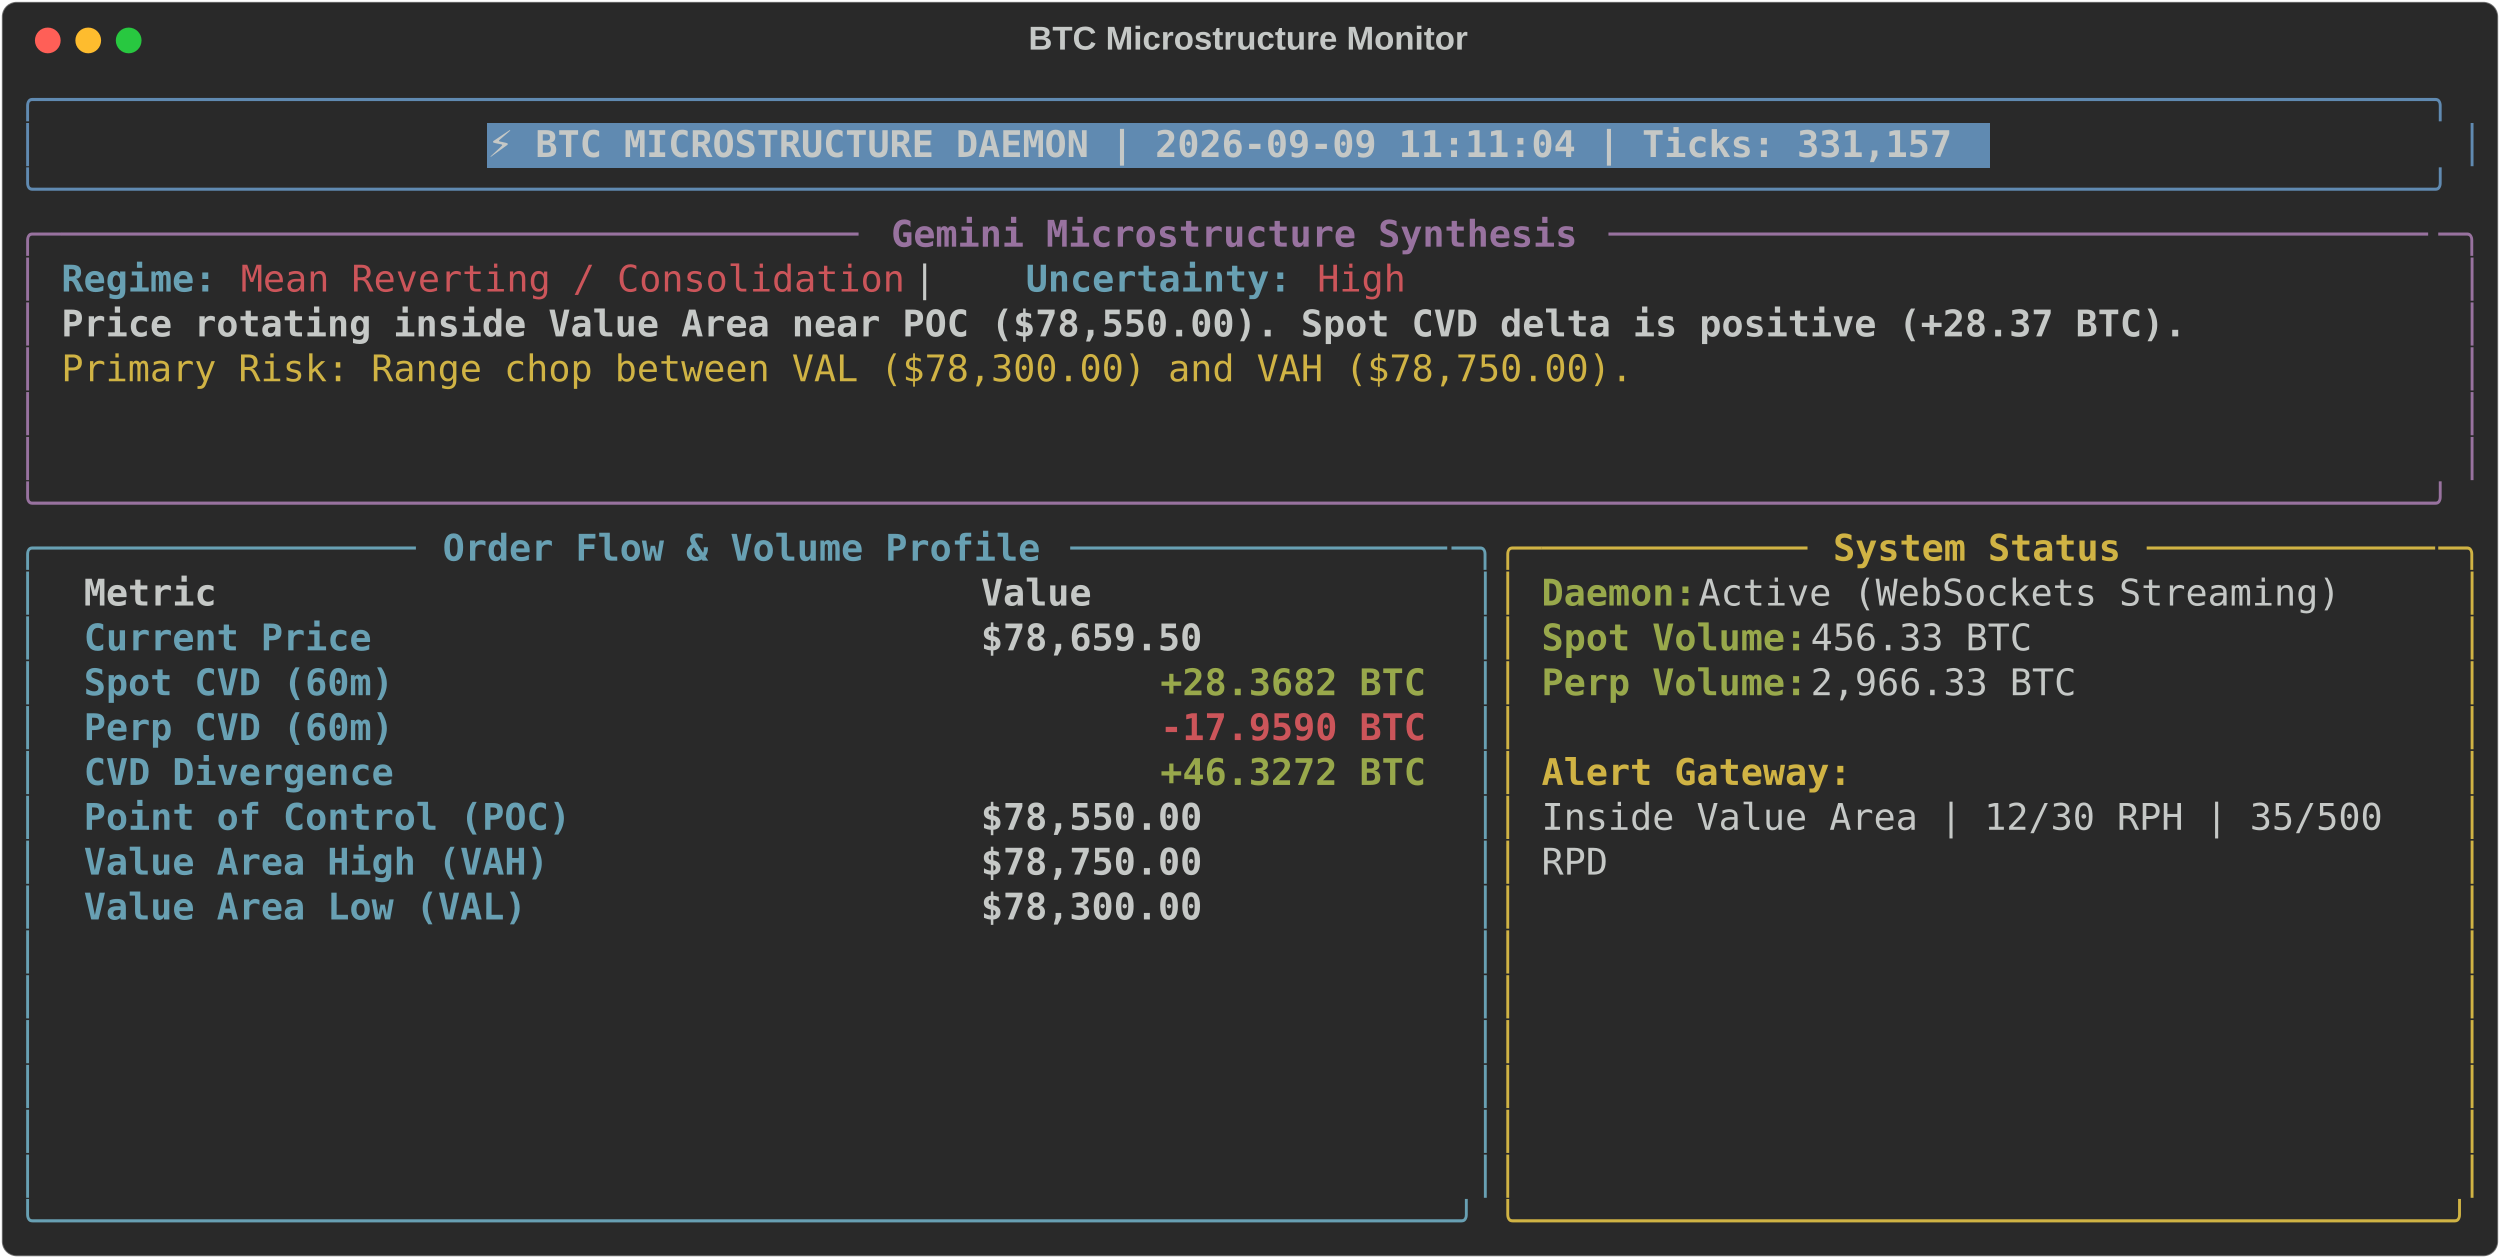
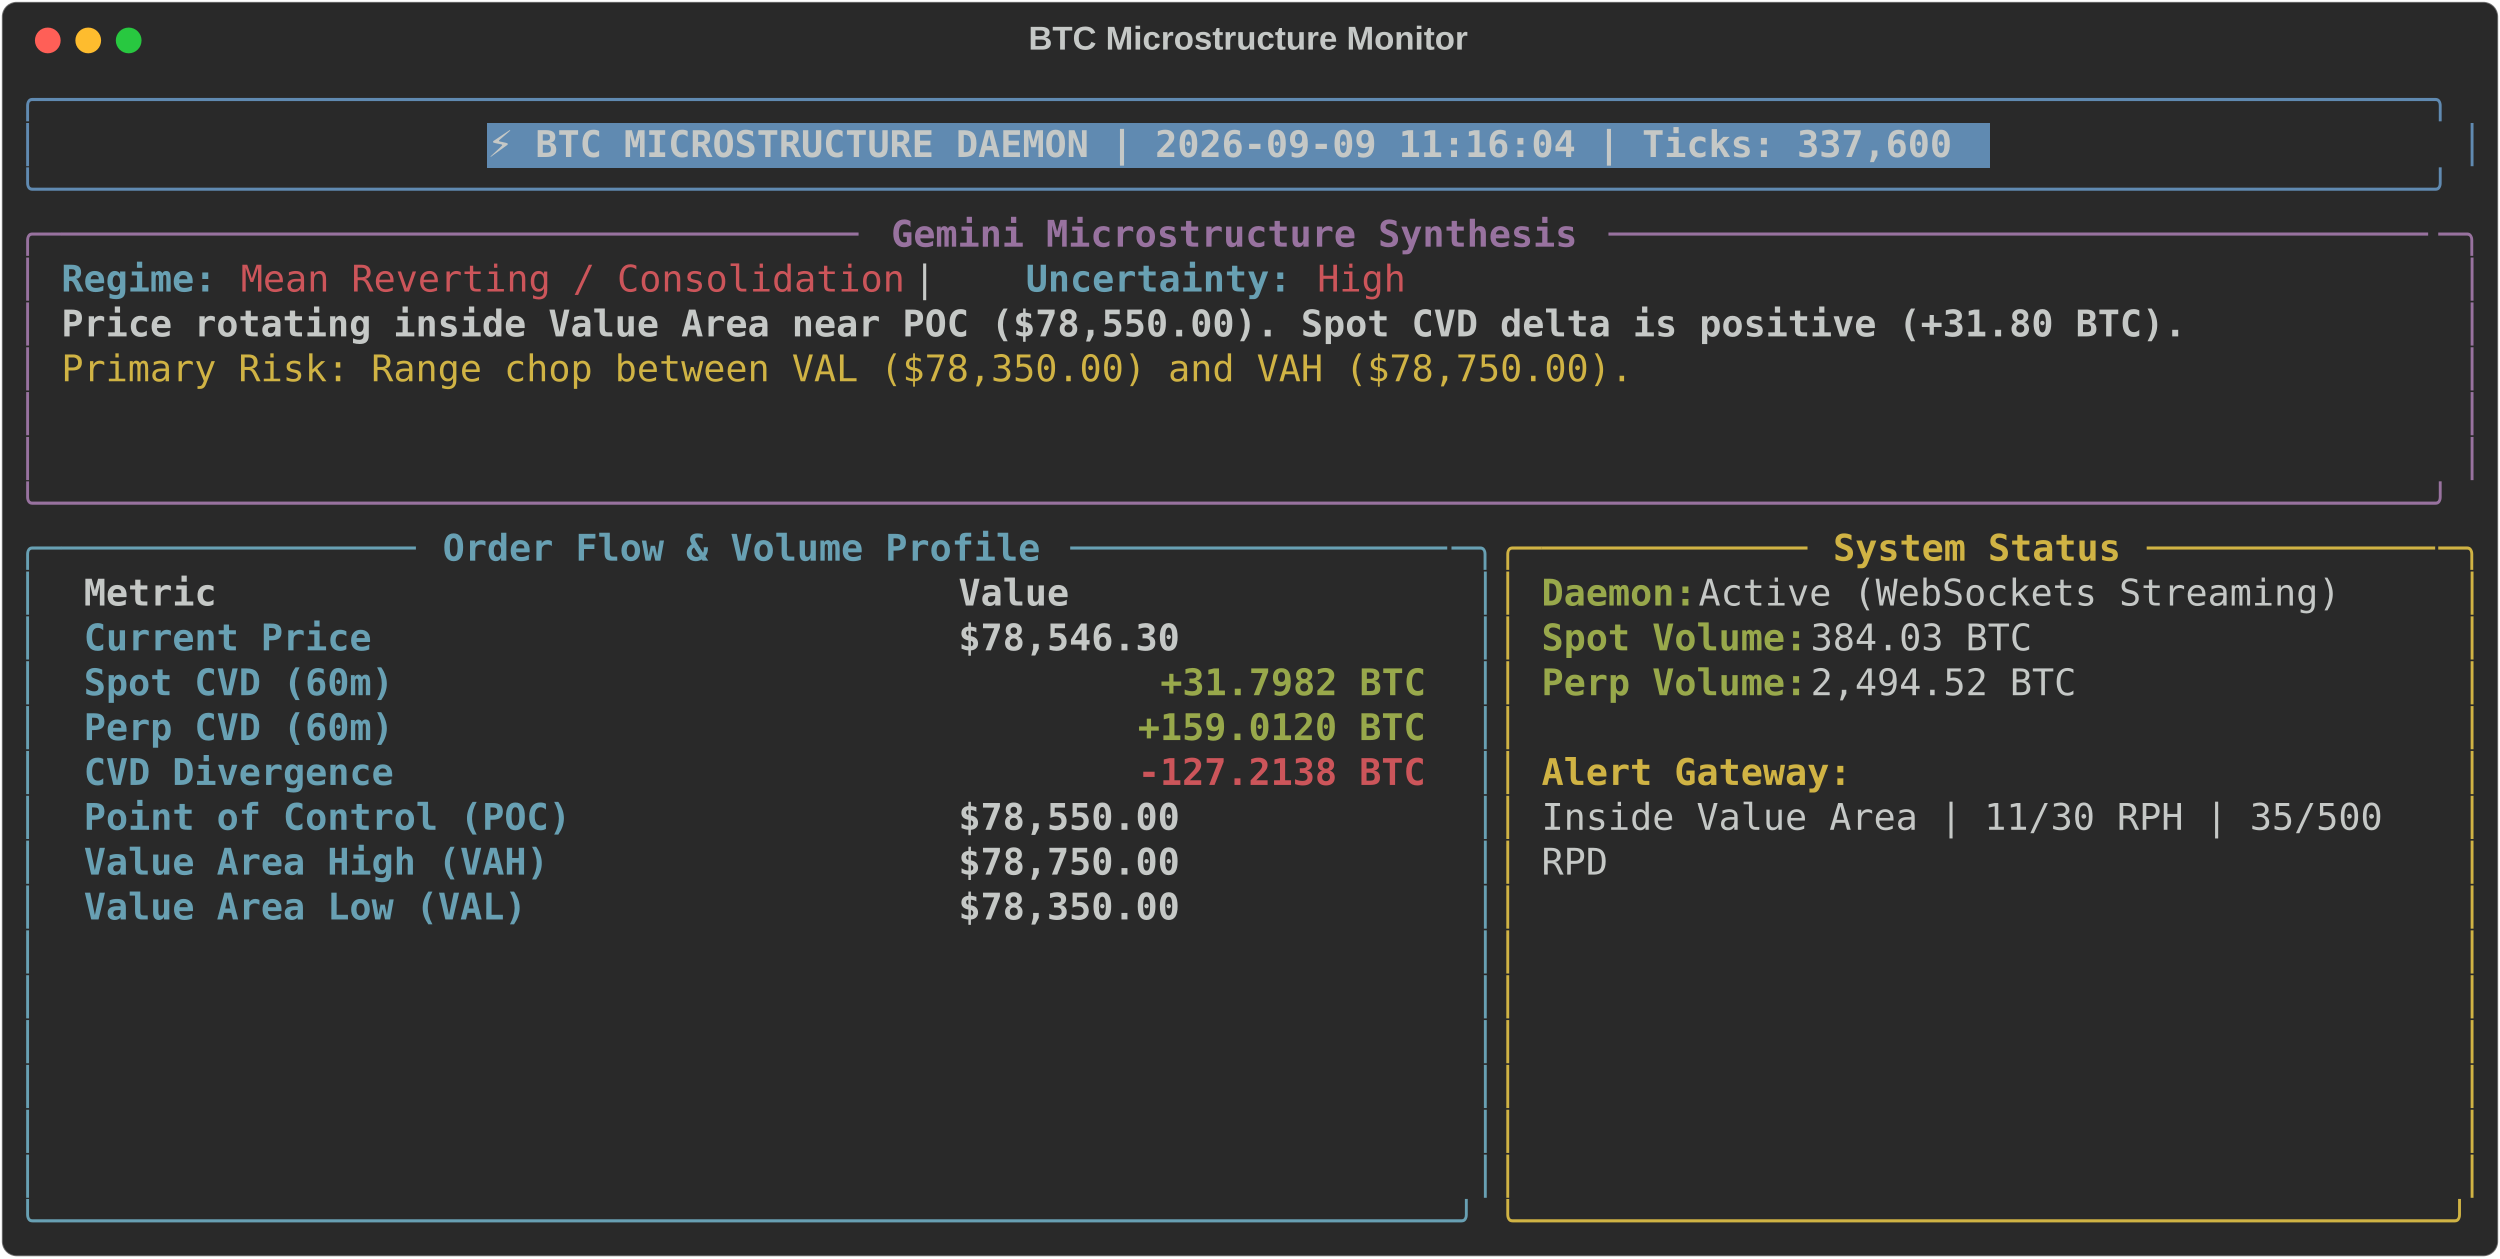
<svg xmlns="http://www.w3.org/2000/svg" class="rich-terminal" viewBox="0 0 1360 684.4">
  <style>

    @font-face {
        font-family: "Fira Code";
        src: local("FiraCode-Regular"),
                url("https://cdnjs.cloudflare.com/ajax/libs/firacode/6.2.0/woff2/FiraCode-Regular.woff2") format("woff2"),
                url("https://cdnjs.cloudflare.com/ajax/libs/firacode/6.2.0/woff/FiraCode-Regular.woff") format("woff");
        font-style: normal;
        font-weight: 400;
    }
    @font-face {
        font-family: "Fira Code";
        src: local("FiraCode-Bold"),
                url("https://cdnjs.cloudflare.com/ajax/libs/firacode/6.2.0/woff2/FiraCode-Bold.woff2") format("woff2"),
                url("https://cdnjs.cloudflare.com/ajax/libs/firacode/6.2.0/woff/FiraCode-Bold.woff") format("woff");
        font-style: bold;
        font-weight: 700;
    }

-     .terminal-297096239-matrix {
+     .terminal-1446270011-matrix {
        font-family: Fira Code, monospace;
        font-size: 20px;
        line-height: 24.4px;
        font-variant-east-asian: full-width;
    }

-     .terminal-297096239-title {
+     .terminal-1446270011-title {
        font-size: 18px;
        font-weight: bold;
        font-family: arial;
    }

-     .terminal-297096239-r1 { fill: #608ab1 }
- .terminal-297096239-r2 { fill: #c5c8c6 }
- .terminal-297096239-r3 { fill: #c5c8c6;font-weight: bold }
- .terminal-297096239-r4 { fill: #98729f }
- .terminal-297096239-r5 { fill: #98729f;font-weight: bold }
- .terminal-297096239-r6 { fill: #68a0b3;font-weight: bold }
- .terminal-297096239-r7 { fill: #cc555a }
- .terminal-297096239-r8 { fill: #d0b344 }
- .terminal-297096239-r9 { fill: #68a0b3 }
- .terminal-297096239-r10 { fill: #d0b344;font-weight: bold }
- .terminal-297096239-r11 { fill: #98a84b;font-weight: bold }
- .terminal-297096239-r12 { fill: #cc555a;font-weight: bold }
+     .terminal-1446270011-r1 { fill: #608ab1 }
+ .terminal-1446270011-r2 { fill: #c5c8c6 }
+ .terminal-1446270011-r3 { fill: #c5c8c6;font-weight: bold }
+ .terminal-1446270011-r4 { fill: #98729f }
+ .terminal-1446270011-r5 { fill: #98729f;font-weight: bold }
+ .terminal-1446270011-r6 { fill: #68a0b3;font-weight: bold }
+ .terminal-1446270011-r7 { fill: #cc555a }
+ .terminal-1446270011-r8 { fill: #d0b344 }
+ .terminal-1446270011-r9 { fill: #68a0b3 }
+ .terminal-1446270011-r10 { fill: #d0b344;font-weight: bold }
+ .terminal-1446270011-r11 { fill: #98a84b;font-weight: bold }
+ .terminal-1446270011-r12 { fill: #cc555a;font-weight: bold }
    </style>
  <defs>
-     <clipPath id="terminal-297096239-clip-terminal">
+     <clipPath id="terminal-1446270011-clip-terminal">
      <rect x="0" y="0" width="1341.0" height="633.4" />
    </clipPath>
-     <clipPath id="terminal-297096239-line-0">
+     <clipPath id="terminal-1446270011-line-0">
      <rect x="0" y="1.5" width="1342" height="24.65" />
    </clipPath>
-     <clipPath id="terminal-297096239-line-1">
+     <clipPath id="terminal-1446270011-line-1">
      <rect x="0" y="25.9" width="1342" height="24.65" />
    </clipPath>
-     <clipPath id="terminal-297096239-line-2">
+     <clipPath id="terminal-1446270011-line-2">
      <rect x="0" y="50.3" width="1342" height="24.65" />
    </clipPath>
-     <clipPath id="terminal-297096239-line-3">
+     <clipPath id="terminal-1446270011-line-3">
      <rect x="0" y="74.7" width="1342" height="24.65" />
    </clipPath>
-     <clipPath id="terminal-297096239-line-4">
+     <clipPath id="terminal-1446270011-line-4">
      <rect x="0" y="99.1" width="1342" height="24.65" />
    </clipPath>
-     <clipPath id="terminal-297096239-line-5">
+     <clipPath id="terminal-1446270011-line-5">
      <rect x="0" y="123.5" width="1342" height="24.65" />
    </clipPath>
-     <clipPath id="terminal-297096239-line-6">
+     <clipPath id="terminal-1446270011-line-6">
      <rect x="0" y="147.9" width="1342" height="24.65" />
    </clipPath>
-     <clipPath id="terminal-297096239-line-7">
+     <clipPath id="terminal-1446270011-line-7">
      <rect x="0" y="172.3" width="1342" height="24.65" />
    </clipPath>
-     <clipPath id="terminal-297096239-line-8">
+     <clipPath id="terminal-1446270011-line-8">
      <rect x="0" y="196.7" width="1342" height="24.65" />
    </clipPath>
-     <clipPath id="terminal-297096239-line-9">
+     <clipPath id="terminal-1446270011-line-9">
      <rect x="0" y="221.1" width="1342" height="24.65" />
    </clipPath>
-     <clipPath id="terminal-297096239-line-10">
+     <clipPath id="terminal-1446270011-line-10">
      <rect x="0" y="245.5" width="1342" height="24.65" />
    </clipPath>
-     <clipPath id="terminal-297096239-line-11">
+     <clipPath id="terminal-1446270011-line-11">
      <rect x="0" y="269.9" width="1342" height="24.65" />
    </clipPath>
-     <clipPath id="terminal-297096239-line-12">
+     <clipPath id="terminal-1446270011-line-12">
      <rect x="0" y="294.3" width="1342" height="24.65" />
    </clipPath>
-     <clipPath id="terminal-297096239-line-13">
+     <clipPath id="terminal-1446270011-line-13">
      <rect x="0" y="318.7" width="1342" height="24.65" />
    </clipPath>
-     <clipPath id="terminal-297096239-line-14">
+     <clipPath id="terminal-1446270011-line-14">
      <rect x="0" y="343.1" width="1342" height="24.65" />
    </clipPath>
-     <clipPath id="terminal-297096239-line-15">
+     <clipPath id="terminal-1446270011-line-15">
      <rect x="0" y="367.5" width="1342" height="24.65" />
    </clipPath>
-     <clipPath id="terminal-297096239-line-16">
+     <clipPath id="terminal-1446270011-line-16">
      <rect x="0" y="391.9" width="1342" height="24.65" />
    </clipPath>
-     <clipPath id="terminal-297096239-line-17">
+     <clipPath id="terminal-1446270011-line-17">
      <rect x="0" y="416.3" width="1342" height="24.65" />
    </clipPath>
-     <clipPath id="terminal-297096239-line-18">
+     <clipPath id="terminal-1446270011-line-18">
      <rect x="0" y="440.7" width="1342" height="24.65" />
    </clipPath>
-     <clipPath id="terminal-297096239-line-19">
+     <clipPath id="terminal-1446270011-line-19">
      <rect x="0" y="465.1" width="1342" height="24.65" />
    </clipPath>
-     <clipPath id="terminal-297096239-line-20">
+     <clipPath id="terminal-1446270011-line-20">
      <rect x="0" y="489.5" width="1342" height="24.65" />
    </clipPath>
-     <clipPath id="terminal-297096239-line-21">
+     <clipPath id="terminal-1446270011-line-21">
      <rect x="0" y="513.9" width="1342" height="24.65" />
    </clipPath>
-     <clipPath id="terminal-297096239-line-22">
+     <clipPath id="terminal-1446270011-line-22">
      <rect x="0" y="538.3" width="1342" height="24.65" />
    </clipPath>
-     <clipPath id="terminal-297096239-line-23">
+     <clipPath id="terminal-1446270011-line-23">
      <rect x="0" y="562.7" width="1342" height="24.65" />
    </clipPath>
-     <clipPath id="terminal-297096239-line-24">
+     <clipPath id="terminal-1446270011-line-24">
      <rect x="0" y="587.1" width="1342" height="24.65" />
    </clipPath>
  </defs>
  <rect fill="#292929" stroke="rgba(255,255,255,0.35)" stroke-width="1" x="1" y="1" width="1358" height="682.4" rx="8" />
-   <text class="terminal-297096239-title" fill="#c5c8c6" text-anchor="middle" x="679" y="27">BTC Microstructure Monitor</text>
+   <text class="terminal-1446270011-title" fill="#c5c8c6" text-anchor="middle" x="679" y="27">BTC Microstructure Monitor</text>
  <g transform="translate(26,22)">
    <circle cx="0" cy="0" r="7" fill="#ff5f57" />
    <circle cx="22" cy="0" r="7" fill="#febc2e" />
    <circle cx="44" cy="0" r="7" fill="#28c840" />
  </g>
-   <g transform="translate(9, 41)" clip-path="url(#terminal-297096239-clip-terminal)">
+   <g transform="translate(9, 41)" clip-path="url(#terminal-1446270011-clip-terminal)">
    <rect fill="#608ab1" x="256.2" y="25.9" width="817.4" height="24.65" shape-rendering="crispEdges" />
-     <g class="terminal-297096239-matrix">
-       <text class="terminal-297096239-r1" x="0" y="20" textLength="1342" clip-path="url(#terminal-297096239-line-0)">╭────────────────────────────────────────────────────────────────────────────────────────────────────────────╮</text>
-       <text class="terminal-297096239-r2" x="1342" y="20" textLength="12.2" clip-path="url(#terminal-297096239-line-0)">
- </text>
-       <text class="terminal-297096239-r1" x="0" y="44.4" textLength="12.2" clip-path="url(#terminal-297096239-line-1)">│</text>
-       <text class="terminal-297096239-r3" x="256.2" y="44.4" textLength="805.2" clip-path="url(#terminal-297096239-line-1)">⚡ BTC MICROSTRUCTURE DAEMON | 2026-09-09 11:11:04 | Ticks: 331,157</text>
-       <text class="terminal-297096239-r1" x="1329.8" y="44.4" textLength="12.2" clip-path="url(#terminal-297096239-line-1)">│</text>
-       <text class="terminal-297096239-r2" x="1342" y="44.4" textLength="12.2" clip-path="url(#terminal-297096239-line-1)">
- </text>
-       <text class="terminal-297096239-r1" x="0" y="68.8" textLength="1342" clip-path="url(#terminal-297096239-line-2)">╰────────────────────────────────────────────────────────────────────────────────────────────────────────────╯</text>
-       <text class="terminal-297096239-r2" x="1342" y="68.8" textLength="12.2" clip-path="url(#terminal-297096239-line-2)">
- </text>
-       <text class="terminal-297096239-r4" x="0" y="93.2" textLength="24.4" clip-path="url(#terminal-297096239-line-3)">╭─</text>
-       <text class="terminal-297096239-r4" x="24.4" y="93.2" textLength="439.2" clip-path="url(#terminal-297096239-line-3)">────────────────────────────────────</text>
-       <text class="terminal-297096239-r5" x="475.8" y="93.2" textLength="378.2" clip-path="url(#terminal-297096239-line-3)">Gemini Microstructure Synthesis</text>
-       <text class="terminal-297096239-r4" x="866.2" y="93.2" textLength="451.4" clip-path="url(#terminal-297096239-line-3)">─────────────────────────────────────</text>
-       <text class="terminal-297096239-r4" x="1317.6" y="93.2" textLength="24.4" clip-path="url(#terminal-297096239-line-3)">─╮</text>
-       <text class="terminal-297096239-r2" x="1342" y="93.2" textLength="12.2" clip-path="url(#terminal-297096239-line-3)">
- </text>
-       <text class="terminal-297096239-r4" x="0" y="117.6" textLength="12.2" clip-path="url(#terminal-297096239-line-4)">│</text>
-       <text class="terminal-297096239-r6" x="24.4" y="117.6" textLength="85.4" clip-path="url(#terminal-297096239-line-4)">Regime:</text>
-       <text class="terminal-297096239-r7" x="122" y="117.6" textLength="366" clip-path="url(#terminal-297096239-line-4)">Mean Reverting / Consolidation</text>
-       <text class="terminal-297096239-r2" x="488" y="117.6" textLength="61" clip-path="url(#terminal-297096239-line-4)">  |  </text>
-       <text class="terminal-297096239-r6" x="549" y="117.6" textLength="146.4" clip-path="url(#terminal-297096239-line-4)">Uncertainty:</text>
-       <text class="terminal-297096239-r7" x="707.6" y="117.6" textLength="48.8" clip-path="url(#terminal-297096239-line-4)">High</text>
-       <text class="terminal-297096239-r4" x="1329.8" y="117.6" textLength="12.2" clip-path="url(#terminal-297096239-line-4)">│</text>
-       <text class="terminal-297096239-r2" x="1342" y="117.6" textLength="12.2" clip-path="url(#terminal-297096239-line-4)">
- </text>
-       <text class="terminal-297096239-r4" x="0" y="142" textLength="12.2" clip-path="url(#terminal-297096239-line-5)">│</text>
-       <text class="terminal-297096239-r3" x="24.4" y="142" textLength="1171.2" clip-path="url(#terminal-297096239-line-5)">Price rotating inside Value Area near POC ($78,550.00). Spot CVD delta is positive (+28.37 BTC).</text>
-       <text class="terminal-297096239-r4" x="1329.8" y="142" textLength="12.2" clip-path="url(#terminal-297096239-line-5)">│</text>
-       <text class="terminal-297096239-r2" x="1342" y="142" textLength="12.2" clip-path="url(#terminal-297096239-line-5)">
- </text>
-       <text class="terminal-297096239-r4" x="0" y="166.4" textLength="12.2" clip-path="url(#terminal-297096239-line-6)">│</text>
-       <text class="terminal-297096239-r8" x="24.4" y="166.4" textLength="866.2" clip-path="url(#terminal-297096239-line-6)">Primary Risk: Range chop between VAL ($78,300.00) and VAH ($78,750.00).</text>
-       <text class="terminal-297096239-r4" x="1329.8" y="166.4" textLength="12.2" clip-path="url(#terminal-297096239-line-6)">│</text>
-       <text class="terminal-297096239-r2" x="1342" y="166.4" textLength="12.2" clip-path="url(#terminal-297096239-line-6)">
- </text>
-       <text class="terminal-297096239-r4" x="0" y="190.8" textLength="12.2" clip-path="url(#terminal-297096239-line-7)">│</text>
-       <text class="terminal-297096239-r4" x="1329.8" y="190.8" textLength="12.2" clip-path="url(#terminal-297096239-line-7)">│</text>
-       <text class="terminal-297096239-r2" x="1342" y="190.8" textLength="12.2" clip-path="url(#terminal-297096239-line-7)">
- </text>
-       <text class="terminal-297096239-r4" x="0" y="215.2" textLength="12.2" clip-path="url(#terminal-297096239-line-8)">│</text>
-       <text class="terminal-297096239-r4" x="1329.8" y="215.2" textLength="12.2" clip-path="url(#terminal-297096239-line-8)">│</text>
-       <text class="terminal-297096239-r2" x="1342" y="215.2" textLength="12.2" clip-path="url(#terminal-297096239-line-8)">
- </text>
-       <text class="terminal-297096239-r4" x="0" y="239.6" textLength="1342" clip-path="url(#terminal-297096239-line-9)">╰────────────────────────────────────────────────────────────────────────────────────────────────────────────╯</text>
-       <text class="terminal-297096239-r2" x="1342" y="239.6" textLength="12.2" clip-path="url(#terminal-297096239-line-9)">
- </text>
-       <text class="terminal-297096239-r9" x="0" y="264" textLength="24.4" clip-path="url(#terminal-297096239-line-10)">╭─</text>
-       <text class="terminal-297096239-r9" x="24.4" y="264" textLength="195.2" clip-path="url(#terminal-297096239-line-10)">────────────────</text>
-       <text class="terminal-297096239-r6" x="231.8" y="264" textLength="329.4" clip-path="url(#terminal-297096239-line-10)">Order Flow &amp; Volume Profile</text>
-       <text class="terminal-297096239-r9" x="573.4" y="264" textLength="207.4" clip-path="url(#terminal-297096239-line-10)">─────────────────</text>
-       <text class="terminal-297096239-r9" x="780.8" y="264" textLength="24.4" clip-path="url(#terminal-297096239-line-10)">─╮</text>
-       <text class="terminal-297096239-r8" x="805.2" y="264" textLength="24.4" clip-path="url(#terminal-297096239-line-10)">╭─</text>
-       <text class="terminal-297096239-r8" x="829.6" y="264" textLength="146.4" clip-path="url(#terminal-297096239-line-10)">────────────</text>
-       <text class="terminal-297096239-r10" x="988.2" y="264" textLength="158.6" clip-path="url(#terminal-297096239-line-10)">System Status</text>
-       <text class="terminal-297096239-r8" x="1159" y="264" textLength="158.6" clip-path="url(#terminal-297096239-line-10)">─────────────</text>
-       <text class="terminal-297096239-r8" x="1317.6" y="264" textLength="24.4" clip-path="url(#terminal-297096239-line-10)">─╮</text>
-       <text class="terminal-297096239-r2" x="1342" y="264" textLength="12.2" clip-path="url(#terminal-297096239-line-10)">
- </text>
-       <text class="terminal-297096239-r9" x="0" y="288.4" textLength="12.2" clip-path="url(#terminal-297096239-line-11)">│</text>
-       <text class="terminal-297096239-r3" x="36.6" y="288.4" textLength="463.6" clip-path="url(#terminal-297096239-line-11)">Metric                                </text>
-       <text class="terminal-297096239-r3" x="524.6" y="288.4" textLength="244" clip-path="url(#terminal-297096239-line-11)">               Value</text>
-       <text class="terminal-297096239-r9" x="793" y="288.4" textLength="12.2" clip-path="url(#terminal-297096239-line-11)">│</text>
-       <text class="terminal-297096239-r8" x="805.2" y="288.4" textLength="12.2" clip-path="url(#terminal-297096239-line-11)">│</text>
-       <text class="terminal-297096239-r11" x="829.6" y="288.4" textLength="85.4" clip-path="url(#terminal-297096239-line-11)">Daemon:</text>
-       <text class="terminal-297096239-r2" x="915" y="288.4" textLength="366" clip-path="url(#terminal-297096239-line-11)"> Active (WebSockets Streaming)</text>
-       <text class="terminal-297096239-r8" x="1329.8" y="288.4" textLength="12.2" clip-path="url(#terminal-297096239-line-11)">│</text>
-       <text class="terminal-297096239-r2" x="1342" y="288.4" textLength="12.2" clip-path="url(#terminal-297096239-line-11)">
- </text>
-       <text class="terminal-297096239-r9" x="0" y="312.8" textLength="12.2" clip-path="url(#terminal-297096239-line-12)">│</text>
-       <text class="terminal-297096239-r6" x="36.6" y="312.8" textLength="463.6" clip-path="url(#terminal-297096239-line-12)">Current Price                         </text>
-       <text class="terminal-297096239-r3" x="524.6" y="312.8" textLength="244" clip-path="url(#terminal-297096239-line-12)">          $78,659.50</text>
-       <text class="terminal-297096239-r9" x="793" y="312.8" textLength="12.2" clip-path="url(#terminal-297096239-line-12)">│</text>
-       <text class="terminal-297096239-r8" x="805.2" y="312.8" textLength="12.2" clip-path="url(#terminal-297096239-line-12)">│</text>
-       <text class="terminal-297096239-r11" x="829.6" y="312.8" textLength="146.4" clip-path="url(#terminal-297096239-line-12)">Spot Volume:</text>
-       <text class="terminal-297096239-r2" x="976" y="312.8" textLength="134.2" clip-path="url(#terminal-297096239-line-12)"> 456.33 BTC</text>
-       <text class="terminal-297096239-r8" x="1329.8" y="312.8" textLength="12.2" clip-path="url(#terminal-297096239-line-12)">│</text>
-       <text class="terminal-297096239-r2" x="1342" y="312.8" textLength="12.2" clip-path="url(#terminal-297096239-line-12)">
- </text>
-       <text class="terminal-297096239-r9" x="0" y="337.2" textLength="12.2" clip-path="url(#terminal-297096239-line-13)">│</text>
-       <text class="terminal-297096239-r6" x="36.6" y="337.2" textLength="463.6" clip-path="url(#terminal-297096239-line-13)">Spot CVD (60m)                        </text>
-       <text class="terminal-297096239-r11" x="622.2" y="337.2" textLength="146.4" clip-path="url(#terminal-297096239-line-13)">+28.3682 BTC</text>
-       <text class="terminal-297096239-r9" x="793" y="337.2" textLength="12.2" clip-path="url(#terminal-297096239-line-13)">│</text>
-       <text class="terminal-297096239-r8" x="805.2" y="337.2" textLength="12.2" clip-path="url(#terminal-297096239-line-13)">│</text>
-       <text class="terminal-297096239-r11" x="829.6" y="337.2" textLength="146.4" clip-path="url(#terminal-297096239-line-13)">Perp Volume:</text>
-       <text class="terminal-297096239-r2" x="976" y="337.2" textLength="158.6" clip-path="url(#terminal-297096239-line-13)"> 2,966.33 BTC</text>
-       <text class="terminal-297096239-r8" x="1329.8" y="337.2" textLength="12.2" clip-path="url(#terminal-297096239-line-13)">│</text>
-       <text class="terminal-297096239-r2" x="1342" y="337.2" textLength="12.2" clip-path="url(#terminal-297096239-line-13)">
- </text>
-       <text class="terminal-297096239-r9" x="0" y="361.6" textLength="12.2" clip-path="url(#terminal-297096239-line-14)">│</text>
-       <text class="terminal-297096239-r6" x="36.6" y="361.6" textLength="463.6" clip-path="url(#terminal-297096239-line-14)">Perp CVD (60m)                        </text>
-       <text class="terminal-297096239-r12" x="622.2" y="361.6" textLength="146.4" clip-path="url(#terminal-297096239-line-14)">-17.9590 BTC</text>
-       <text class="terminal-297096239-r9" x="793" y="361.6" textLength="12.2" clip-path="url(#terminal-297096239-line-14)">│</text>
-       <text class="terminal-297096239-r8" x="805.2" y="361.6" textLength="12.2" clip-path="url(#terminal-297096239-line-14)">│</text>
-       <text class="terminal-297096239-r8" x="1329.8" y="361.6" textLength="12.2" clip-path="url(#terminal-297096239-line-14)">│</text>
-       <text class="terminal-297096239-r2" x="1342" y="361.6" textLength="12.2" clip-path="url(#terminal-297096239-line-14)">
- </text>
-       <text class="terminal-297096239-r9" x="0" y="386" textLength="12.2" clip-path="url(#terminal-297096239-line-15)">│</text>
-       <text class="terminal-297096239-r6" x="36.6" y="386" textLength="463.6" clip-path="url(#terminal-297096239-line-15)">CVD Divergence                        </text>
-       <text class="terminal-297096239-r11" x="622.2" y="386" textLength="146.4" clip-path="url(#terminal-297096239-line-15)">+46.3272 BTC</text>
-       <text class="terminal-297096239-r9" x="793" y="386" textLength="12.2" clip-path="url(#terminal-297096239-line-15)">│</text>
-       <text class="terminal-297096239-r8" x="805.2" y="386" textLength="12.2" clip-path="url(#terminal-297096239-line-15)">│</text>
-       <text class="terminal-297096239-r10" x="829.6" y="386" textLength="170.8" clip-path="url(#terminal-297096239-line-15)">Alert Gateway:</text>
-       <text class="terminal-297096239-r8" x="1329.8" y="386" textLength="12.2" clip-path="url(#terminal-297096239-line-15)">│</text>
-       <text class="terminal-297096239-r2" x="1342" y="386" textLength="12.2" clip-path="url(#terminal-297096239-line-15)">
- </text>
-       <text class="terminal-297096239-r9" x="0" y="410.4" textLength="12.2" clip-path="url(#terminal-297096239-line-16)">│</text>
-       <text class="terminal-297096239-r6" x="36.6" y="410.4" textLength="463.6" clip-path="url(#terminal-297096239-line-16)">Point of Control (POC)                </text>
-       <text class="terminal-297096239-r3" x="524.6" y="410.4" textLength="244" clip-path="url(#terminal-297096239-line-16)">          $78,550.00</text>
-       <text class="terminal-297096239-r9" x="793" y="410.4" textLength="12.2" clip-path="url(#terminal-297096239-line-16)">│</text>
-       <text class="terminal-297096239-r8" x="805.2" y="410.4" textLength="12.2" clip-path="url(#terminal-297096239-line-16)">│</text>
-       <text class="terminal-297096239-r2" x="829.6" y="410.4" textLength="475.8" clip-path="url(#terminal-297096239-line-16)">Inside Value Area | 12/30 RPH | 35/500 </text>
-       <text class="terminal-297096239-r8" x="1329.8" y="410.4" textLength="12.2" clip-path="url(#terminal-297096239-line-16)">│</text>
-       <text class="terminal-297096239-r2" x="1342" y="410.4" textLength="12.2" clip-path="url(#terminal-297096239-line-16)">
- </text>
-       <text class="terminal-297096239-r9" x="0" y="434.8" textLength="12.2" clip-path="url(#terminal-297096239-line-17)">│</text>
-       <text class="terminal-297096239-r6" x="36.6" y="434.8" textLength="463.6" clip-path="url(#terminal-297096239-line-17)">Value Area High (VAH)                 </text>
-       <text class="terminal-297096239-r3" x="524.6" y="434.8" textLength="244" clip-path="url(#terminal-297096239-line-17)">          $78,750.00</text>
-       <text class="terminal-297096239-r9" x="793" y="434.8" textLength="12.2" clip-path="url(#terminal-297096239-line-17)">│</text>
-       <text class="terminal-297096239-r8" x="805.2" y="434.8" textLength="12.2" clip-path="url(#terminal-297096239-line-17)">│</text>
-       <text class="terminal-297096239-r2" x="829.6" y="434.8" textLength="36.6" clip-path="url(#terminal-297096239-line-17)">RPD</text>
-       <text class="terminal-297096239-r8" x="1329.8" y="434.8" textLength="12.2" clip-path="url(#terminal-297096239-line-17)">│</text>
-       <text class="terminal-297096239-r2" x="1342" y="434.8" textLength="12.2" clip-path="url(#terminal-297096239-line-17)">
- </text>
-       <text class="terminal-297096239-r9" x="0" y="459.2" textLength="12.2" clip-path="url(#terminal-297096239-line-18)">│</text>
-       <text class="terminal-297096239-r6" x="36.6" y="459.2" textLength="463.6" clip-path="url(#terminal-297096239-line-18)">Value Area Low (VAL)                  </text>
-       <text class="terminal-297096239-r3" x="524.6" y="459.2" textLength="244" clip-path="url(#terminal-297096239-line-18)">          $78,300.00</text>
-       <text class="terminal-297096239-r9" x="793" y="459.2" textLength="12.2" clip-path="url(#terminal-297096239-line-18)">│</text>
-       <text class="terminal-297096239-r8" x="805.2" y="459.2" textLength="12.2" clip-path="url(#terminal-297096239-line-18)">│</text>
-       <text class="terminal-297096239-r8" x="1329.8" y="459.2" textLength="12.2" clip-path="url(#terminal-297096239-line-18)">│</text>
-       <text class="terminal-297096239-r2" x="1342" y="459.2" textLength="12.2" clip-path="url(#terminal-297096239-line-18)">
- </text>
-       <text class="terminal-297096239-r9" x="0" y="483.6" textLength="12.2" clip-path="url(#terminal-297096239-line-19)">│</text>
-       <text class="terminal-297096239-r9" x="793" y="483.6" textLength="12.2" clip-path="url(#terminal-297096239-line-19)">│</text>
-       <text class="terminal-297096239-r8" x="805.2" y="483.6" textLength="12.2" clip-path="url(#terminal-297096239-line-19)">│</text>
-       <text class="terminal-297096239-r8" x="1329.8" y="483.6" textLength="12.2" clip-path="url(#terminal-297096239-line-19)">│</text>
-       <text class="terminal-297096239-r2" x="1342" y="483.6" textLength="12.2" clip-path="url(#terminal-297096239-line-19)">
- </text>
-       <text class="terminal-297096239-r9" x="0" y="508" textLength="12.2" clip-path="url(#terminal-297096239-line-20)">│</text>
-       <text class="terminal-297096239-r9" x="793" y="508" textLength="12.2" clip-path="url(#terminal-297096239-line-20)">│</text>
-       <text class="terminal-297096239-r8" x="805.2" y="508" textLength="12.2" clip-path="url(#terminal-297096239-line-20)">│</text>
-       <text class="terminal-297096239-r8" x="1329.8" y="508" textLength="12.2" clip-path="url(#terminal-297096239-line-20)">│</text>
-       <text class="terminal-297096239-r2" x="1342" y="508" textLength="12.2" clip-path="url(#terminal-297096239-line-20)">
- </text>
-       <text class="terminal-297096239-r9" x="0" y="532.4" textLength="12.2" clip-path="url(#terminal-297096239-line-21)">│</text>
-       <text class="terminal-297096239-r9" x="793" y="532.4" textLength="12.2" clip-path="url(#terminal-297096239-line-21)">│</text>
-       <text class="terminal-297096239-r8" x="805.2" y="532.4" textLength="12.2" clip-path="url(#terminal-297096239-line-21)">│</text>
-       <text class="terminal-297096239-r8" x="1329.8" y="532.4" textLength="12.2" clip-path="url(#terminal-297096239-line-21)">│</text>
-       <text class="terminal-297096239-r2" x="1342" y="532.4" textLength="12.2" clip-path="url(#terminal-297096239-line-21)">
- </text>
-       <text class="terminal-297096239-r9" x="0" y="556.8" textLength="12.2" clip-path="url(#terminal-297096239-line-22)">│</text>
-       <text class="terminal-297096239-r9" x="793" y="556.8" textLength="12.2" clip-path="url(#terminal-297096239-line-22)">│</text>
-       <text class="terminal-297096239-r8" x="805.2" y="556.8" textLength="12.2" clip-path="url(#terminal-297096239-line-22)">│</text>
-       <text class="terminal-297096239-r8" x="1329.8" y="556.8" textLength="12.2" clip-path="url(#terminal-297096239-line-22)">│</text>
-       <text class="terminal-297096239-r2" x="1342" y="556.8" textLength="12.2" clip-path="url(#terminal-297096239-line-22)">
- </text>
-       <text class="terminal-297096239-r9" x="0" y="581.2" textLength="12.2" clip-path="url(#terminal-297096239-line-23)">│</text>
-       <text class="terminal-297096239-r9" x="793" y="581.2" textLength="12.2" clip-path="url(#terminal-297096239-line-23)">│</text>
-       <text class="terminal-297096239-r8" x="805.2" y="581.2" textLength="12.2" clip-path="url(#terminal-297096239-line-23)">│</text>
-       <text class="terminal-297096239-r8" x="1329.8" y="581.2" textLength="12.2" clip-path="url(#terminal-297096239-line-23)">│</text>
-       <text class="terminal-297096239-r2" x="1342" y="581.2" textLength="12.2" clip-path="url(#terminal-297096239-line-23)">
- </text>
-       <text class="terminal-297096239-r9" x="0" y="605.6" textLength="12.2" clip-path="url(#terminal-297096239-line-24)">│</text>
-       <text class="terminal-297096239-r9" x="793" y="605.6" textLength="12.2" clip-path="url(#terminal-297096239-line-24)">│</text>
-       <text class="terminal-297096239-r8" x="805.2" y="605.6" textLength="12.2" clip-path="url(#terminal-297096239-line-24)">│</text>
-       <text class="terminal-297096239-r8" x="1329.8" y="605.6" textLength="12.2" clip-path="url(#terminal-297096239-line-24)">│</text>
-       <text class="terminal-297096239-r2" x="1342" y="605.6" textLength="12.2" clip-path="url(#terminal-297096239-line-24)">
- </text>
-       <text class="terminal-297096239-r9" x="0" y="630" textLength="805.2" clip-path="url(#terminal-297096239-line-25)">╰────────────────────────────────────────────────────────────────╯</text>
-       <text class="terminal-297096239-r8" x="805.2" y="630" textLength="536.8" clip-path="url(#terminal-297096239-line-25)">╰──────────────────────────────────────────╯</text>
-       <text class="terminal-297096239-r2" x="1342" y="630" textLength="12.2" clip-path="url(#terminal-297096239-line-25)">
+     <g class="terminal-1446270011-matrix">
+       <text class="terminal-1446270011-r1" x="0" y="20" textLength="1342" clip-path="url(#terminal-1446270011-line-0)">╭────────────────────────────────────────────────────────────────────────────────────────────────────────────╮</text>
+       <text class="terminal-1446270011-r2" x="1342" y="20" textLength="12.2" clip-path="url(#terminal-1446270011-line-0)">
+ </text>
+       <text class="terminal-1446270011-r1" x="0" y="44.4" textLength="12.2" clip-path="url(#terminal-1446270011-line-1)">│</text>
+       <text class="terminal-1446270011-r3" x="256.2" y="44.4" textLength="805.2" clip-path="url(#terminal-1446270011-line-1)">⚡ BTC MICROSTRUCTURE DAEMON | 2026-09-09 11:16:04 | Ticks: 337,600</text>
+       <text class="terminal-1446270011-r1" x="1329.8" y="44.4" textLength="12.2" clip-path="url(#terminal-1446270011-line-1)">│</text>
+       <text class="terminal-1446270011-r2" x="1342" y="44.4" textLength="12.2" clip-path="url(#terminal-1446270011-line-1)">
+ </text>
+       <text class="terminal-1446270011-r1" x="0" y="68.8" textLength="1342" clip-path="url(#terminal-1446270011-line-2)">╰────────────────────────────────────────────────────────────────────────────────────────────────────────────╯</text>
+       <text class="terminal-1446270011-r2" x="1342" y="68.8" textLength="12.2" clip-path="url(#terminal-1446270011-line-2)">
+ </text>
+       <text class="terminal-1446270011-r4" x="0" y="93.2" textLength="24.4" clip-path="url(#terminal-1446270011-line-3)">╭─</text>
+       <text class="terminal-1446270011-r4" x="24.4" y="93.2" textLength="439.2" clip-path="url(#terminal-1446270011-line-3)">────────────────────────────────────</text>
+       <text class="terminal-1446270011-r5" x="475.8" y="93.2" textLength="378.2" clip-path="url(#terminal-1446270011-line-3)">Gemini Microstructure Synthesis</text>
+       <text class="terminal-1446270011-r4" x="866.2" y="93.2" textLength="451.4" clip-path="url(#terminal-1446270011-line-3)">─────────────────────────────────────</text>
+       <text class="terminal-1446270011-r4" x="1317.6" y="93.2" textLength="24.4" clip-path="url(#terminal-1446270011-line-3)">─╮</text>
+       <text class="terminal-1446270011-r2" x="1342" y="93.2" textLength="12.2" clip-path="url(#terminal-1446270011-line-3)">
+ </text>
+       <text class="terminal-1446270011-r4" x="0" y="117.6" textLength="12.2" clip-path="url(#terminal-1446270011-line-4)">│</text>
+       <text class="terminal-1446270011-r6" x="24.4" y="117.6" textLength="85.4" clip-path="url(#terminal-1446270011-line-4)">Regime:</text>
+       <text class="terminal-1446270011-r7" x="122" y="117.6" textLength="366" clip-path="url(#terminal-1446270011-line-4)">Mean Reverting / Consolidation</text>
+       <text class="terminal-1446270011-r2" x="488" y="117.6" textLength="61" clip-path="url(#terminal-1446270011-line-4)">  |  </text>
+       <text class="terminal-1446270011-r6" x="549" y="117.6" textLength="146.4" clip-path="url(#terminal-1446270011-line-4)">Uncertainty:</text>
+       <text class="terminal-1446270011-r7" x="707.6" y="117.6" textLength="48.8" clip-path="url(#terminal-1446270011-line-4)">High</text>
+       <text class="terminal-1446270011-r4" x="1329.8" y="117.6" textLength="12.2" clip-path="url(#terminal-1446270011-line-4)">│</text>
+       <text class="terminal-1446270011-r2" x="1342" y="117.6" textLength="12.2" clip-path="url(#terminal-1446270011-line-4)">
+ </text>
+       <text class="terminal-1446270011-r4" x="0" y="142" textLength="12.2" clip-path="url(#terminal-1446270011-line-5)">│</text>
+       <text class="terminal-1446270011-r3" x="24.4" y="142" textLength="1171.2" clip-path="url(#terminal-1446270011-line-5)">Price rotating inside Value Area near POC ($78,550.00). Spot CVD delta is positive (+31.80 BTC).</text>
+       <text class="terminal-1446270011-r4" x="1329.8" y="142" textLength="12.2" clip-path="url(#terminal-1446270011-line-5)">│</text>
+       <text class="terminal-1446270011-r2" x="1342" y="142" textLength="12.2" clip-path="url(#terminal-1446270011-line-5)">
+ </text>
+       <text class="terminal-1446270011-r4" x="0" y="166.4" textLength="12.2" clip-path="url(#terminal-1446270011-line-6)">│</text>
+       <text class="terminal-1446270011-r8" x="24.4" y="166.4" textLength="866.2" clip-path="url(#terminal-1446270011-line-6)">Primary Risk: Range chop between VAL ($78,350.00) and VAH ($78,750.00).</text>
+       <text class="terminal-1446270011-r4" x="1329.8" y="166.4" textLength="12.2" clip-path="url(#terminal-1446270011-line-6)">│</text>
+       <text class="terminal-1446270011-r2" x="1342" y="166.4" textLength="12.2" clip-path="url(#terminal-1446270011-line-6)">
+ </text>
+       <text class="terminal-1446270011-r4" x="0" y="190.8" textLength="12.2" clip-path="url(#terminal-1446270011-line-7)">│</text>
+       <text class="terminal-1446270011-r4" x="1329.8" y="190.8" textLength="12.2" clip-path="url(#terminal-1446270011-line-7)">│</text>
+       <text class="terminal-1446270011-r2" x="1342" y="190.8" textLength="12.2" clip-path="url(#terminal-1446270011-line-7)">
+ </text>
+       <text class="terminal-1446270011-r4" x="0" y="215.2" textLength="12.2" clip-path="url(#terminal-1446270011-line-8)">│</text>
+       <text class="terminal-1446270011-r4" x="1329.8" y="215.2" textLength="12.2" clip-path="url(#terminal-1446270011-line-8)">│</text>
+       <text class="terminal-1446270011-r2" x="1342" y="215.2" textLength="12.2" clip-path="url(#terminal-1446270011-line-8)">
+ </text>
+       <text class="terminal-1446270011-r4" x="0" y="239.6" textLength="1342" clip-path="url(#terminal-1446270011-line-9)">╰────────────────────────────────────────────────────────────────────────────────────────────────────────────╯</text>
+       <text class="terminal-1446270011-r2" x="1342" y="239.6" textLength="12.2" clip-path="url(#terminal-1446270011-line-9)">
+ </text>
+       <text class="terminal-1446270011-r9" x="0" y="264" textLength="24.4" clip-path="url(#terminal-1446270011-line-10)">╭─</text>
+       <text class="terminal-1446270011-r9" x="24.4" y="264" textLength="195.2" clip-path="url(#terminal-1446270011-line-10)">────────────────</text>
+       <text class="terminal-1446270011-r6" x="231.8" y="264" textLength="329.4" clip-path="url(#terminal-1446270011-line-10)">Order Flow &amp; Volume Profile</text>
+       <text class="terminal-1446270011-r9" x="573.4" y="264" textLength="207.4" clip-path="url(#terminal-1446270011-line-10)">─────────────────</text>
+       <text class="terminal-1446270011-r9" x="780.8" y="264" textLength="24.4" clip-path="url(#terminal-1446270011-line-10)">─╮</text>
+       <text class="terminal-1446270011-r8" x="805.2" y="264" textLength="24.4" clip-path="url(#terminal-1446270011-line-10)">╭─</text>
+       <text class="terminal-1446270011-r8" x="829.6" y="264" textLength="146.4" clip-path="url(#terminal-1446270011-line-10)">────────────</text>
+       <text class="terminal-1446270011-r10" x="988.2" y="264" textLength="158.6" clip-path="url(#terminal-1446270011-line-10)">System Status</text>
+       <text class="terminal-1446270011-r8" x="1159" y="264" textLength="158.6" clip-path="url(#terminal-1446270011-line-10)">─────────────</text>
+       <text class="terminal-1446270011-r8" x="1317.6" y="264" textLength="24.4" clip-path="url(#terminal-1446270011-line-10)">─╮</text>
+       <text class="terminal-1446270011-r2" x="1342" y="264" textLength="12.2" clip-path="url(#terminal-1446270011-line-10)">
+ </text>
+       <text class="terminal-1446270011-r9" x="0" y="288.4" textLength="12.2" clip-path="url(#terminal-1446270011-line-11)">│</text>
+       <text class="terminal-1446270011-r3" x="36.6" y="288.4" textLength="451.4" clip-path="url(#terminal-1446270011-line-11)">Metric                               </text>
+       <text class="terminal-1446270011-r3" x="512.4" y="288.4" textLength="256.2" clip-path="url(#terminal-1446270011-line-11)">                Value</text>
+       <text class="terminal-1446270011-r9" x="793" y="288.4" textLength="12.2" clip-path="url(#terminal-1446270011-line-11)">│</text>
+       <text class="terminal-1446270011-r8" x="805.2" y="288.4" textLength="12.2" clip-path="url(#terminal-1446270011-line-11)">│</text>
+       <text class="terminal-1446270011-r11" x="829.6" y="288.4" textLength="85.4" clip-path="url(#terminal-1446270011-line-11)">Daemon:</text>
+       <text class="terminal-1446270011-r2" x="915" y="288.4" textLength="366" clip-path="url(#terminal-1446270011-line-11)"> Active (WebSockets Streaming)</text>
+       <text class="terminal-1446270011-r8" x="1329.8" y="288.4" textLength="12.2" clip-path="url(#terminal-1446270011-line-11)">│</text>
+       <text class="terminal-1446270011-r2" x="1342" y="288.4" textLength="12.2" clip-path="url(#terminal-1446270011-line-11)">
+ </text>
+       <text class="terminal-1446270011-r9" x="0" y="312.8" textLength="12.2" clip-path="url(#terminal-1446270011-line-12)">│</text>
+       <text class="terminal-1446270011-r6" x="36.6" y="312.8" textLength="451.4" clip-path="url(#terminal-1446270011-line-12)">Current Price                        </text>
+       <text class="terminal-1446270011-r3" x="512.4" y="312.8" textLength="256.2" clip-path="url(#terminal-1446270011-line-12)">           $78,546.30</text>
+       <text class="terminal-1446270011-r9" x="793" y="312.8" textLength="12.2" clip-path="url(#terminal-1446270011-line-12)">│</text>
+       <text class="terminal-1446270011-r8" x="805.2" y="312.8" textLength="12.2" clip-path="url(#terminal-1446270011-line-12)">│</text>
+       <text class="terminal-1446270011-r11" x="829.6" y="312.8" textLength="146.4" clip-path="url(#terminal-1446270011-line-12)">Spot Volume:</text>
+       <text class="terminal-1446270011-r2" x="976" y="312.8" textLength="134.2" clip-path="url(#terminal-1446270011-line-12)"> 384.03 BTC</text>
+       <text class="terminal-1446270011-r8" x="1329.8" y="312.8" textLength="12.2" clip-path="url(#terminal-1446270011-line-12)">│</text>
+       <text class="terminal-1446270011-r2" x="1342" y="312.8" textLength="12.2" clip-path="url(#terminal-1446270011-line-12)">
+ </text>
+       <text class="terminal-1446270011-r9" x="0" y="337.2" textLength="12.2" clip-path="url(#terminal-1446270011-line-13)">│</text>
+       <text class="terminal-1446270011-r6" x="36.6" y="337.2" textLength="451.4" clip-path="url(#terminal-1446270011-line-13)">Spot CVD (60m)                       </text>
+       <text class="terminal-1446270011-r11" x="622.2" y="337.2" textLength="146.4" clip-path="url(#terminal-1446270011-line-13)">+31.7982 BTC</text>
+       <text class="terminal-1446270011-r9" x="793" y="337.2" textLength="12.2" clip-path="url(#terminal-1446270011-line-13)">│</text>
+       <text class="terminal-1446270011-r8" x="805.2" y="337.2" textLength="12.2" clip-path="url(#terminal-1446270011-line-13)">│</text>
+       <text class="terminal-1446270011-r11" x="829.6" y="337.2" textLength="146.4" clip-path="url(#terminal-1446270011-line-13)">Perp Volume:</text>
+       <text class="terminal-1446270011-r2" x="976" y="337.2" textLength="158.6" clip-path="url(#terminal-1446270011-line-13)"> 2,494.52 BTC</text>
+       <text class="terminal-1446270011-r8" x="1329.8" y="337.2" textLength="12.2" clip-path="url(#terminal-1446270011-line-13)">│</text>
+       <text class="terminal-1446270011-r2" x="1342" y="337.2" textLength="12.2" clip-path="url(#terminal-1446270011-line-13)">
+ </text>
+       <text class="terminal-1446270011-r9" x="0" y="361.6" textLength="12.2" clip-path="url(#terminal-1446270011-line-14)">│</text>
+       <text class="terminal-1446270011-r6" x="36.6" y="361.6" textLength="451.4" clip-path="url(#terminal-1446270011-line-14)">Perp CVD (60m)                       </text>
+       <text class="terminal-1446270011-r11" x="610" y="361.6" textLength="158.6" clip-path="url(#terminal-1446270011-line-14)">+159.0120 BTC</text>
+       <text class="terminal-1446270011-r9" x="793" y="361.6" textLength="12.2" clip-path="url(#terminal-1446270011-line-14)">│</text>
+       <text class="terminal-1446270011-r8" x="805.2" y="361.6" textLength="12.2" clip-path="url(#terminal-1446270011-line-14)">│</text>
+       <text class="terminal-1446270011-r8" x="1329.8" y="361.6" textLength="12.2" clip-path="url(#terminal-1446270011-line-14)">│</text>
+       <text class="terminal-1446270011-r2" x="1342" y="361.6" textLength="12.2" clip-path="url(#terminal-1446270011-line-14)">
+ </text>
+       <text class="terminal-1446270011-r9" x="0" y="386" textLength="12.2" clip-path="url(#terminal-1446270011-line-15)">│</text>
+       <text class="terminal-1446270011-r6" x="36.6" y="386" textLength="451.4" clip-path="url(#terminal-1446270011-line-15)">CVD Divergence                       </text>
+       <text class="terminal-1446270011-r12" x="610" y="386" textLength="158.6" clip-path="url(#terminal-1446270011-line-15)">-127.2138 BTC</text>
+       <text class="terminal-1446270011-r9" x="793" y="386" textLength="12.2" clip-path="url(#terminal-1446270011-line-15)">│</text>
+       <text class="terminal-1446270011-r8" x="805.2" y="386" textLength="12.2" clip-path="url(#terminal-1446270011-line-15)">│</text>
+       <text class="terminal-1446270011-r10" x="829.6" y="386" textLength="170.8" clip-path="url(#terminal-1446270011-line-15)">Alert Gateway:</text>
+       <text class="terminal-1446270011-r8" x="1329.8" y="386" textLength="12.2" clip-path="url(#terminal-1446270011-line-15)">│</text>
+       <text class="terminal-1446270011-r2" x="1342" y="386" textLength="12.2" clip-path="url(#terminal-1446270011-line-15)">
+ </text>
+       <text class="terminal-1446270011-r9" x="0" y="410.4" textLength="12.2" clip-path="url(#terminal-1446270011-line-16)">│</text>
+       <text class="terminal-1446270011-r6" x="36.6" y="410.4" textLength="451.4" clip-path="url(#terminal-1446270011-line-16)">Point of Control (POC)               </text>
+       <text class="terminal-1446270011-r3" x="512.4" y="410.4" textLength="256.2" clip-path="url(#terminal-1446270011-line-16)">           $78,550.00</text>
+       <text class="terminal-1446270011-r9" x="793" y="410.4" textLength="12.2" clip-path="url(#terminal-1446270011-line-16)">│</text>
+       <text class="terminal-1446270011-r8" x="805.2" y="410.4" textLength="12.2" clip-path="url(#terminal-1446270011-line-16)">│</text>
+       <text class="terminal-1446270011-r2" x="829.6" y="410.4" textLength="475.8" clip-path="url(#terminal-1446270011-line-16)">Inside Value Area | 11/30 RPH | 35/500 </text>
+       <text class="terminal-1446270011-r8" x="1329.8" y="410.4" textLength="12.2" clip-path="url(#terminal-1446270011-line-16)">│</text>
+       <text class="terminal-1446270011-r2" x="1342" y="410.4" textLength="12.2" clip-path="url(#terminal-1446270011-line-16)">
+ </text>
+       <text class="terminal-1446270011-r9" x="0" y="434.8" textLength="12.2" clip-path="url(#terminal-1446270011-line-17)">│</text>
+       <text class="terminal-1446270011-r6" x="36.6" y="434.8" textLength="451.4" clip-path="url(#terminal-1446270011-line-17)">Value Area High (VAH)                </text>
+       <text class="terminal-1446270011-r3" x="512.4" y="434.8" textLength="256.2" clip-path="url(#terminal-1446270011-line-17)">           $78,750.00</text>
+       <text class="terminal-1446270011-r9" x="793" y="434.8" textLength="12.2" clip-path="url(#terminal-1446270011-line-17)">│</text>
+       <text class="terminal-1446270011-r8" x="805.2" y="434.8" textLength="12.2" clip-path="url(#terminal-1446270011-line-17)">│</text>
+       <text class="terminal-1446270011-r2" x="829.6" y="434.8" textLength="36.6" clip-path="url(#terminal-1446270011-line-17)">RPD</text>
+       <text class="terminal-1446270011-r8" x="1329.8" y="434.8" textLength="12.2" clip-path="url(#terminal-1446270011-line-17)">│</text>
+       <text class="terminal-1446270011-r2" x="1342" y="434.8" textLength="12.2" clip-path="url(#terminal-1446270011-line-17)">
+ </text>
+       <text class="terminal-1446270011-r9" x="0" y="459.2" textLength="12.2" clip-path="url(#terminal-1446270011-line-18)">│</text>
+       <text class="terminal-1446270011-r6" x="36.6" y="459.2" textLength="451.4" clip-path="url(#terminal-1446270011-line-18)">Value Area Low (VAL)                 </text>
+       <text class="terminal-1446270011-r3" x="512.4" y="459.2" textLength="256.2" clip-path="url(#terminal-1446270011-line-18)">           $78,350.00</text>
+       <text class="terminal-1446270011-r9" x="793" y="459.2" textLength="12.2" clip-path="url(#terminal-1446270011-line-18)">│</text>
+       <text class="terminal-1446270011-r8" x="805.2" y="459.2" textLength="12.2" clip-path="url(#terminal-1446270011-line-18)">│</text>
+       <text class="terminal-1446270011-r8" x="1329.8" y="459.2" textLength="12.2" clip-path="url(#terminal-1446270011-line-18)">│</text>
+       <text class="terminal-1446270011-r2" x="1342" y="459.2" textLength="12.2" clip-path="url(#terminal-1446270011-line-18)">
+ </text>
+       <text class="terminal-1446270011-r9" x="0" y="483.6" textLength="12.2" clip-path="url(#terminal-1446270011-line-19)">│</text>
+       <text class="terminal-1446270011-r9" x="793" y="483.6" textLength="12.2" clip-path="url(#terminal-1446270011-line-19)">│</text>
+       <text class="terminal-1446270011-r8" x="805.2" y="483.6" textLength="12.2" clip-path="url(#terminal-1446270011-line-19)">│</text>
+       <text class="terminal-1446270011-r8" x="1329.8" y="483.6" textLength="12.2" clip-path="url(#terminal-1446270011-line-19)">│</text>
+       <text class="terminal-1446270011-r2" x="1342" y="483.6" textLength="12.2" clip-path="url(#terminal-1446270011-line-19)">
+ </text>
+       <text class="terminal-1446270011-r9" x="0" y="508" textLength="12.2" clip-path="url(#terminal-1446270011-line-20)">│</text>
+       <text class="terminal-1446270011-r9" x="793" y="508" textLength="12.2" clip-path="url(#terminal-1446270011-line-20)">│</text>
+       <text class="terminal-1446270011-r8" x="805.2" y="508" textLength="12.2" clip-path="url(#terminal-1446270011-line-20)">│</text>
+       <text class="terminal-1446270011-r8" x="1329.8" y="508" textLength="12.2" clip-path="url(#terminal-1446270011-line-20)">│</text>
+       <text class="terminal-1446270011-r2" x="1342" y="508" textLength="12.2" clip-path="url(#terminal-1446270011-line-20)">
+ </text>
+       <text class="terminal-1446270011-r9" x="0" y="532.4" textLength="12.2" clip-path="url(#terminal-1446270011-line-21)">│</text>
+       <text class="terminal-1446270011-r9" x="793" y="532.4" textLength="12.2" clip-path="url(#terminal-1446270011-line-21)">│</text>
+       <text class="terminal-1446270011-r8" x="805.2" y="532.4" textLength="12.2" clip-path="url(#terminal-1446270011-line-21)">│</text>
+       <text class="terminal-1446270011-r8" x="1329.8" y="532.4" textLength="12.2" clip-path="url(#terminal-1446270011-line-21)">│</text>
+       <text class="terminal-1446270011-r2" x="1342" y="532.4" textLength="12.2" clip-path="url(#terminal-1446270011-line-21)">
+ </text>
+       <text class="terminal-1446270011-r9" x="0" y="556.8" textLength="12.2" clip-path="url(#terminal-1446270011-line-22)">│</text>
+       <text class="terminal-1446270011-r9" x="793" y="556.8" textLength="12.2" clip-path="url(#terminal-1446270011-line-22)">│</text>
+       <text class="terminal-1446270011-r8" x="805.2" y="556.8" textLength="12.2" clip-path="url(#terminal-1446270011-line-22)">│</text>
+       <text class="terminal-1446270011-r8" x="1329.8" y="556.8" textLength="12.2" clip-path="url(#terminal-1446270011-line-22)">│</text>
+       <text class="terminal-1446270011-r2" x="1342" y="556.8" textLength="12.2" clip-path="url(#terminal-1446270011-line-22)">
+ </text>
+       <text class="terminal-1446270011-r9" x="0" y="581.2" textLength="12.2" clip-path="url(#terminal-1446270011-line-23)">│</text>
+       <text class="terminal-1446270011-r9" x="793" y="581.2" textLength="12.2" clip-path="url(#terminal-1446270011-line-23)">│</text>
+       <text class="terminal-1446270011-r8" x="805.2" y="581.2" textLength="12.2" clip-path="url(#terminal-1446270011-line-23)">│</text>
+       <text class="terminal-1446270011-r8" x="1329.8" y="581.2" textLength="12.2" clip-path="url(#terminal-1446270011-line-23)">│</text>
+       <text class="terminal-1446270011-r2" x="1342" y="581.2" textLength="12.2" clip-path="url(#terminal-1446270011-line-23)">
+ </text>
+       <text class="terminal-1446270011-r9" x="0" y="605.6" textLength="12.2" clip-path="url(#terminal-1446270011-line-24)">│</text>
+       <text class="terminal-1446270011-r9" x="793" y="605.6" textLength="12.2" clip-path="url(#terminal-1446270011-line-24)">│</text>
+       <text class="terminal-1446270011-r8" x="805.2" y="605.6" textLength="12.2" clip-path="url(#terminal-1446270011-line-24)">│</text>
+       <text class="terminal-1446270011-r8" x="1329.8" y="605.6" textLength="12.2" clip-path="url(#terminal-1446270011-line-24)">│</text>
+       <text class="terminal-1446270011-r2" x="1342" y="605.6" textLength="12.2" clip-path="url(#terminal-1446270011-line-24)">
+ </text>
+       <text class="terminal-1446270011-r9" x="0" y="630" textLength="805.2" clip-path="url(#terminal-1446270011-line-25)">╰────────────────────────────────────────────────────────────────╯</text>
+       <text class="terminal-1446270011-r8" x="805.2" y="630" textLength="536.8" clip-path="url(#terminal-1446270011-line-25)">╰──────────────────────────────────────────╯</text>
+       <text class="terminal-1446270011-r2" x="1342" y="630" textLength="12.2" clip-path="url(#terminal-1446270011-line-25)">
</text>
    </g>
  </g>
</svg>
